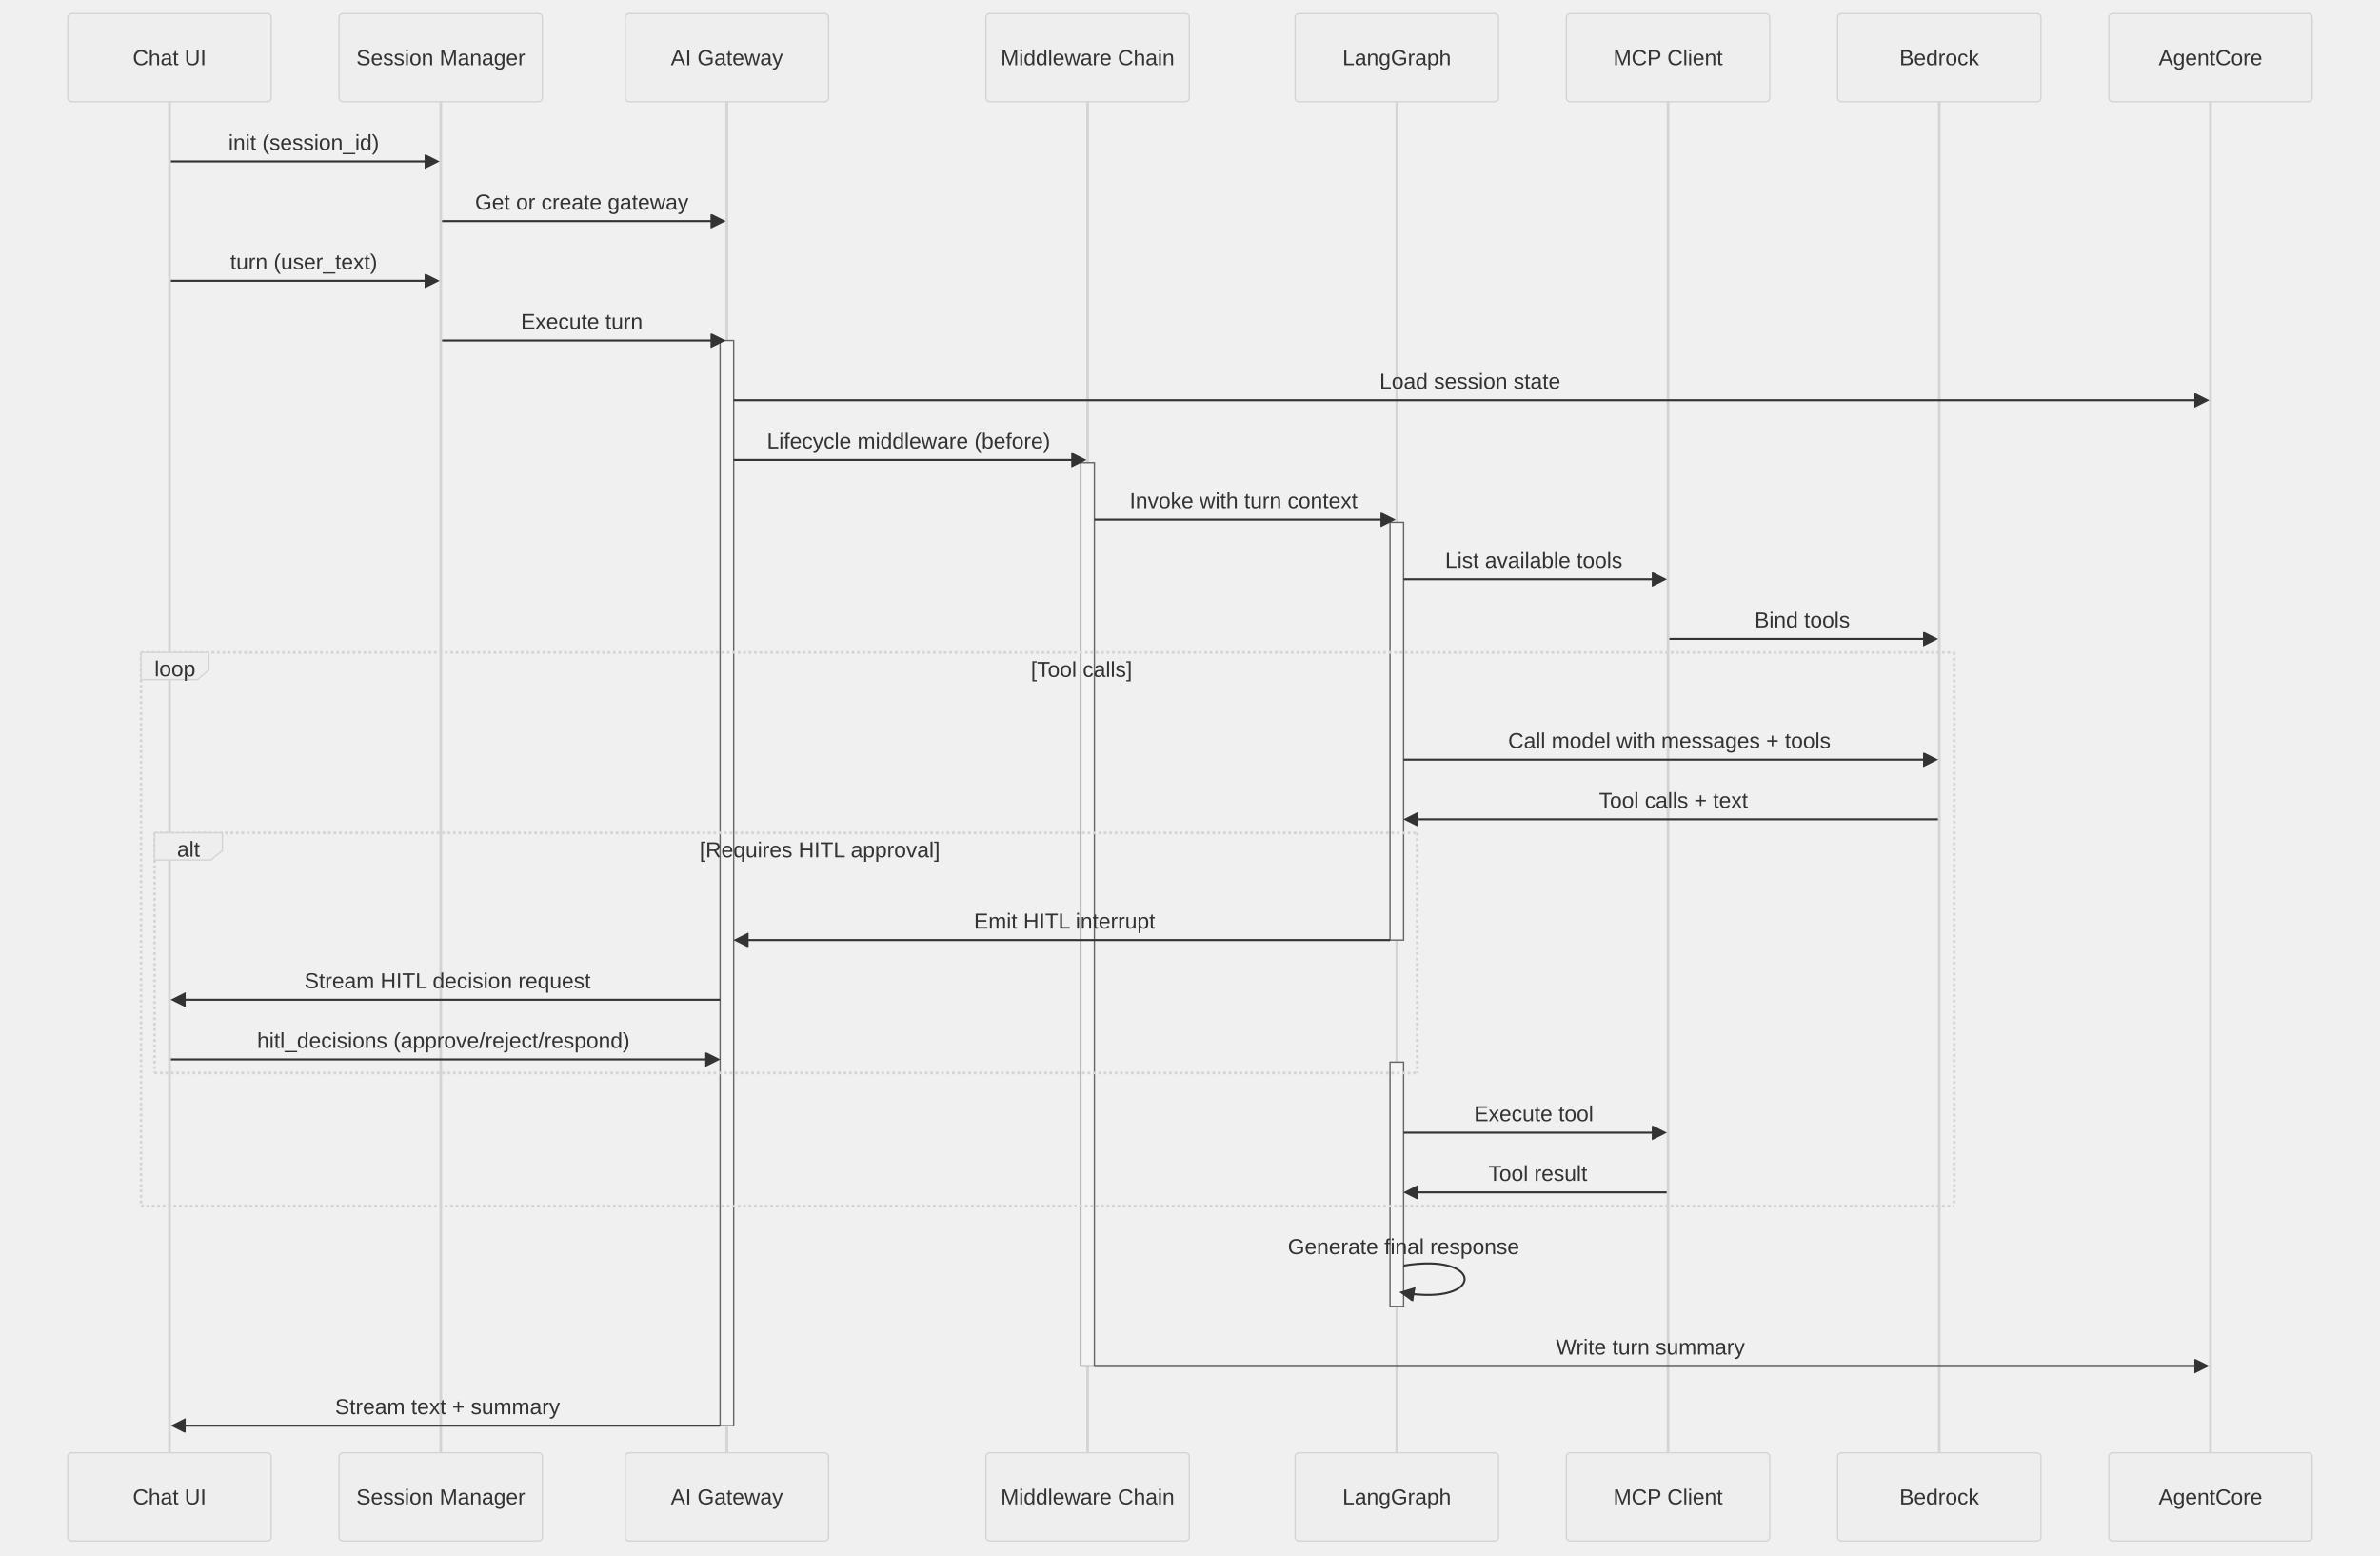
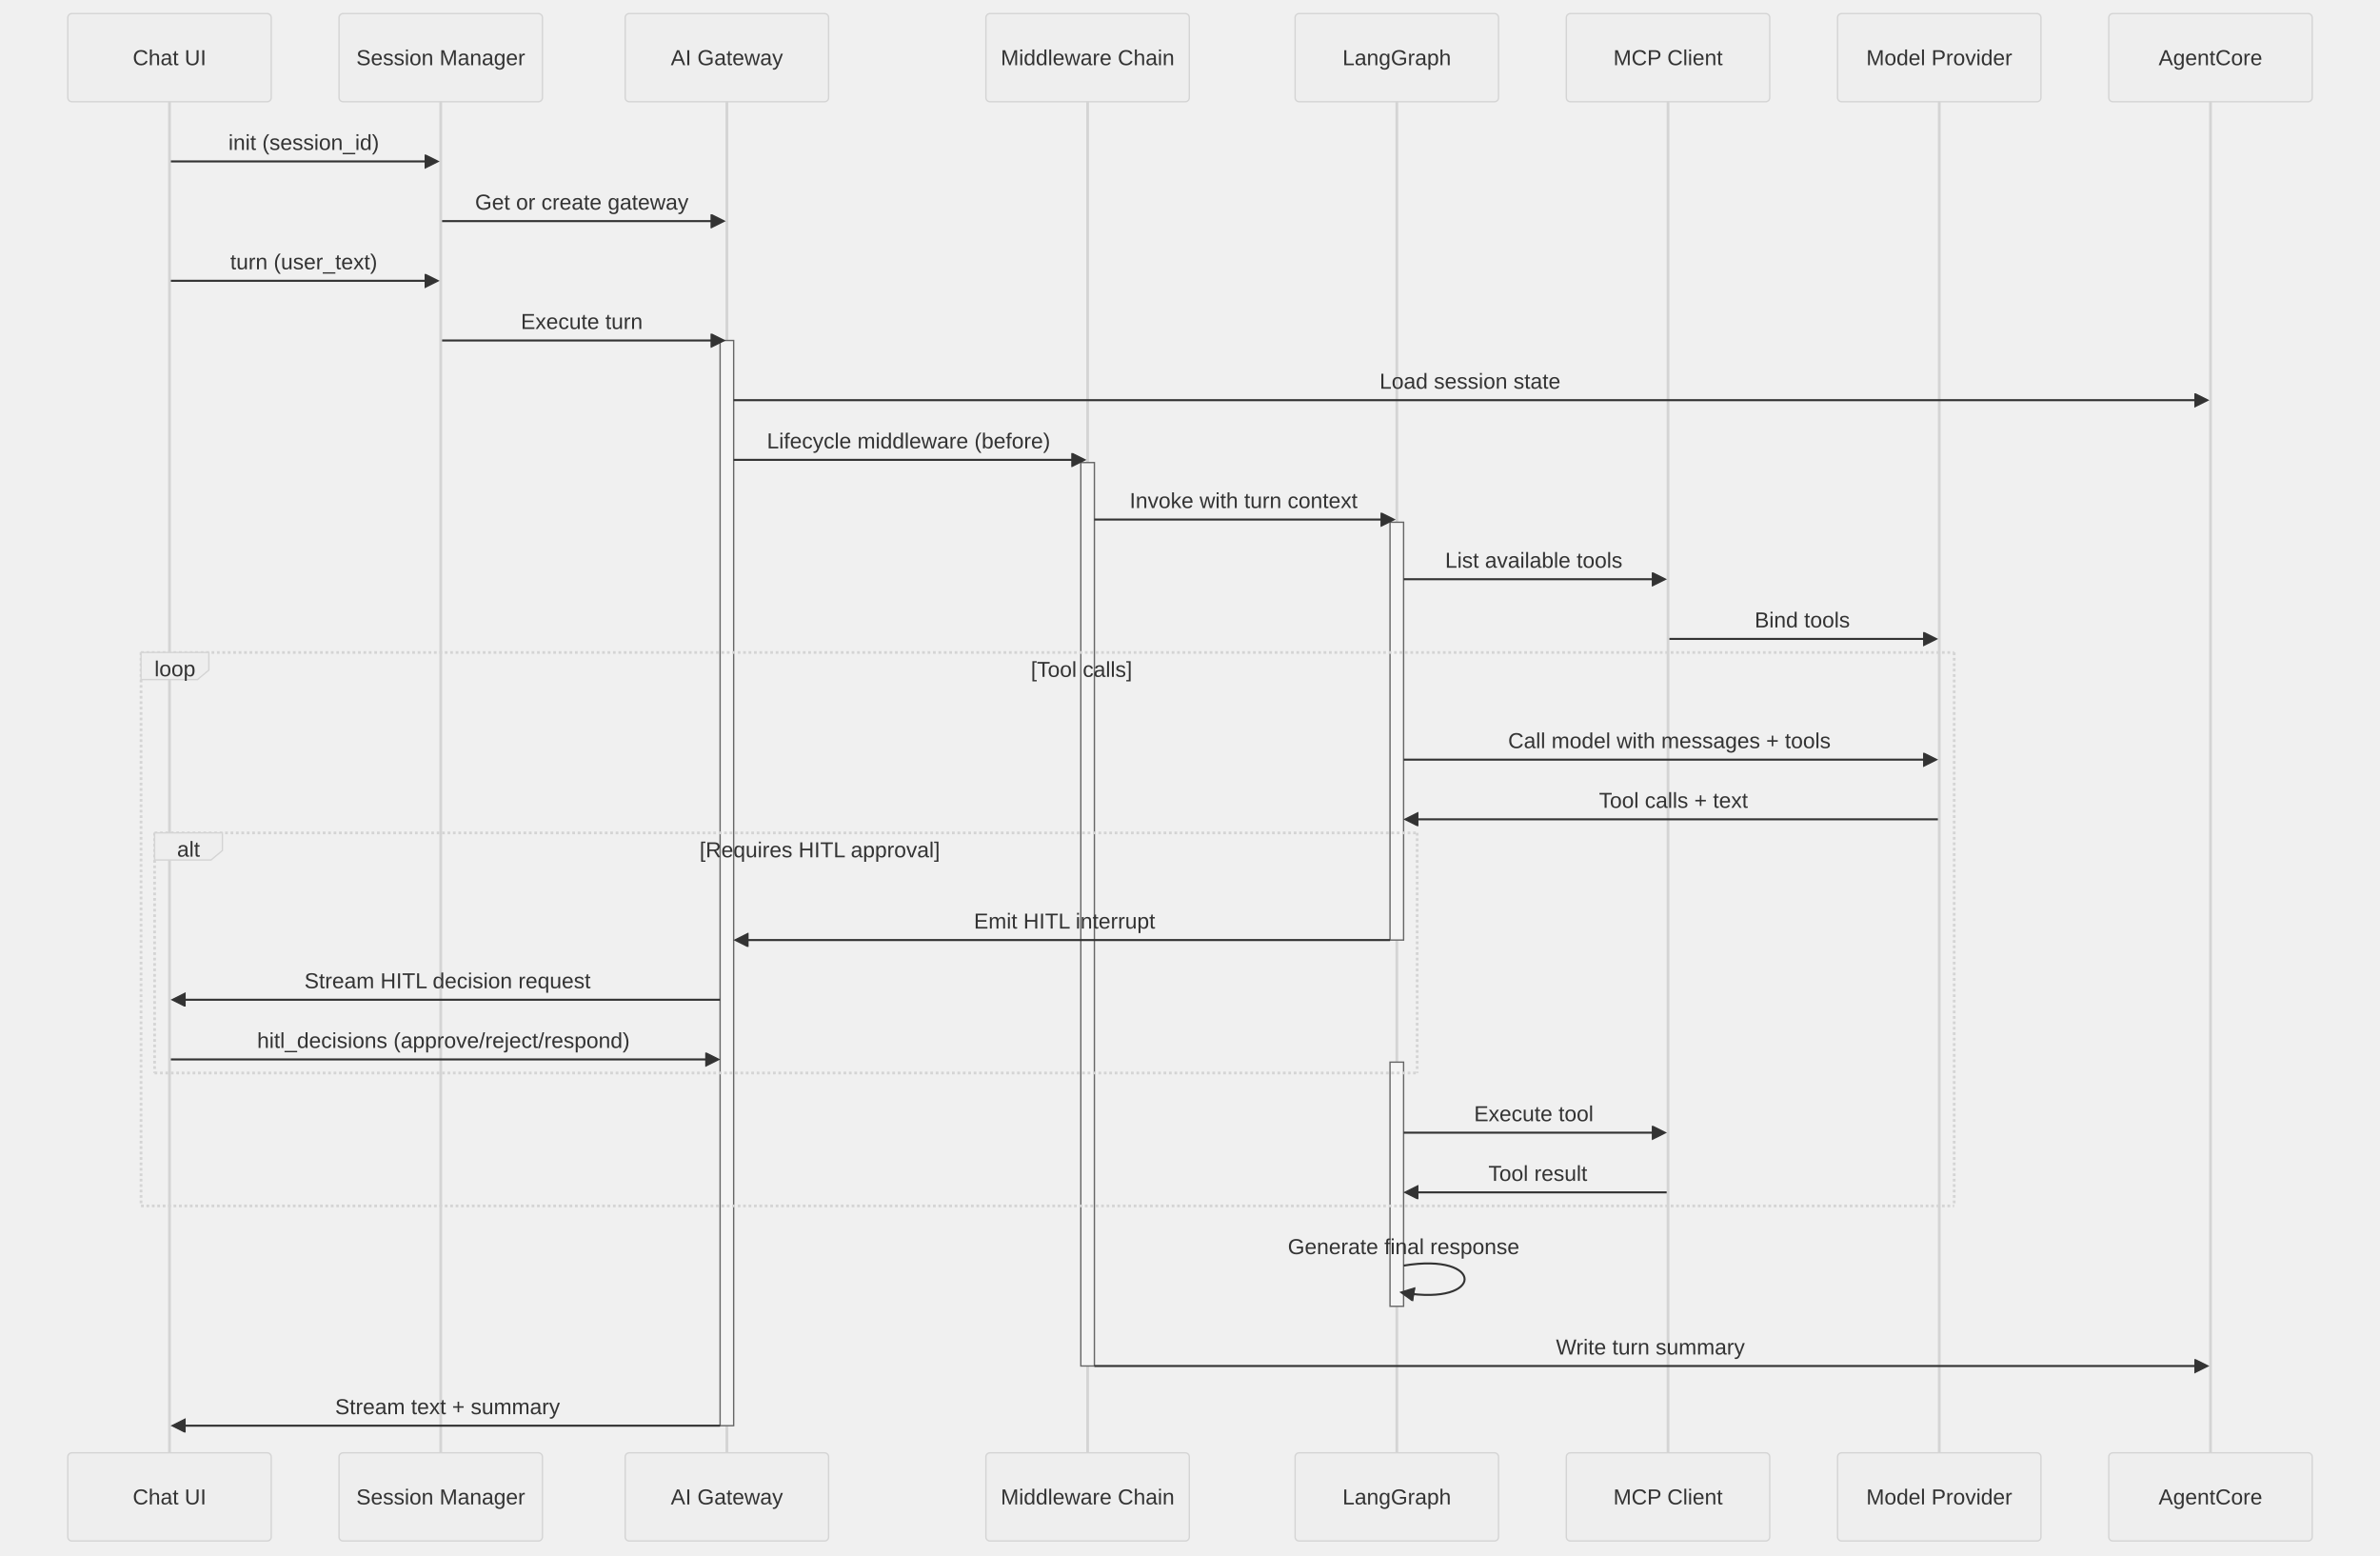
<svg xmlns="http://www.w3.org/2000/svg" id="my-svg" width="1755" height="1147" viewBox="-50 -10 1755 1147" role="graphics-document document" aria-roledescription="sequence" style="background-color: rgb(248, 250, 252);">
  <g>
    <rect x="1505" y="1061" fill="#eaeaea" stroke="#666" width="150" height="65" name="Memory" rx="3" ry="3" class="actor actor-bottom" />
    <text x="1580" y="1093.5" dominant-baseline="central" alignment-baseline="central" class="actor" style="text-anchor: middle; font-size: 16px; font-weight: 400;">
      <tspan x="1580" dy="0">AgentCore</tspan>
    </text>
  </g>
  <g>
    <rect x="1305" y="1061" fill="#eaeaea" stroke="#666" width="150" height="65" name="Model" rx="3" ry="3" class="actor actor-bottom" />
    <text x="1380" y="1093.5" dominant-baseline="central" alignment-baseline="central" class="actor" style="text-anchor: middle; font-size: 16px; font-weight: 400;">
-       <tspan x="1380" dy="0">Bedrock</tspan>
+       <tspan x="1380" dy="0">Model Provider</tspan>
    </text>
  </g>
  <g>
    <rect x="1105" y="1061" fill="#eaeaea" stroke="#666" width="150" height="65" name="MCP" rx="3" ry="3" class="actor actor-bottom" />
    <text x="1180" y="1093.5" dominant-baseline="central" alignment-baseline="central" class="actor" style="text-anchor: middle; font-size: 16px; font-weight: 400;">
      <tspan x="1180" dy="0">MCP Client</tspan>
    </text>
  </g>
  <g>
    <rect x="905" y="1061" fill="#eaeaea" stroke="#666" width="150" height="65" name="Graph" rx="3" ry="3" class="actor actor-bottom" />
    <text x="980" y="1093.5" dominant-baseline="central" alignment-baseline="central" class="actor" style="text-anchor: middle; font-size: 16px; font-weight: 400;">
      <tspan x="980" dy="0">LangGraph</tspan>
    </text>
  </g>
  <g>
    <rect x="677" y="1061" fill="#eaeaea" stroke="#666" width="150" height="65" name="Middleware" rx="3" ry="3" class="actor actor-bottom" />
    <text x="752" y="1093.5" dominant-baseline="central" alignment-baseline="central" class="actor" style="text-anchor: middle; font-size: 16px; font-weight: 400;">
      <tspan x="752" dy="0">Middleware Chain</tspan>
    </text>
  </g>
  <g>
    <rect x="411" y="1061" fill="#eaeaea" stroke="#666" width="150" height="65" name="Gateway" rx="3" ry="3" class="actor actor-bottom" />
    <text x="486" y="1093.5" dominant-baseline="central" alignment-baseline="central" class="actor" style="text-anchor: middle; font-size: 16px; font-weight: 400;">
      <tspan x="486" dy="0">AI Gateway</tspan>
    </text>
  </g>
  <g>
    <rect x="200" y="1061" fill="#eaeaea" stroke="#666" width="150" height="65" name="Session" rx="3" ry="3" class="actor actor-bottom" />
    <text x="275" y="1093.5" dominant-baseline="central" alignment-baseline="central" class="actor" style="text-anchor: middle; font-size: 16px; font-weight: 400;">
      <tspan x="275" dy="0">Session Manager</tspan>
    </text>
  </g>
  <g>
    <rect x="0" y="1061" fill="#eaeaea" stroke="#666" width="150" height="65" name="User" rx="3" ry="3" class="actor actor-bottom" />
    <text x="75" y="1093.5" dominant-baseline="central" alignment-baseline="central" class="actor" style="text-anchor: middle; font-size: 16px; font-weight: 400;">
      <tspan x="75" dy="0">Chat UI</tspan>
    </text>
  </g>
  <g>
    <line id="actor7" x1="1580" y1="5" x2="1580" y2="1061" class="200" stroke-width="0.5px" stroke="#999" />
    <g id="root-7">
      <rect x="1505" y="0" fill="#eaeaea" stroke="#666" width="150" height="65" name="Memory" rx="3" ry="3" class="actor actor-top" />
      <text x="1580" y="32.5" dominant-baseline="central" alignment-baseline="central" class="actor" style="text-anchor: middle; font-size: 16px; font-weight: 400;">
        <tspan x="1580" dy="0">AgentCore</tspan>
      </text>
    </g>
  </g>
  <g>
    <line id="actor6" x1="1380" y1="5" x2="1380" y2="1061" class="200" stroke-width="0.5px" stroke="#999" />
    <g id="root-6">
      <rect x="1305" y="0" fill="#eaeaea" stroke="#666" width="150" height="65" name="Model" rx="3" ry="3" class="actor actor-top" />
      <text x="1380" y="32.5" dominant-baseline="central" alignment-baseline="central" class="actor" style="text-anchor: middle; font-size: 16px; font-weight: 400;">
-         <tspan x="1380" dy="0">Bedrock</tspan>
+         <tspan x="1380" dy="0">Model Provider</tspan>
      </text>
    </g>
  </g>
  <g>
    <line id="actor5" x1="1180" y1="5" x2="1180" y2="1061" class="200" stroke-width="0.5px" stroke="#999" />
    <g id="root-5">
      <rect x="1105" y="0" fill="#eaeaea" stroke="#666" width="150" height="65" name="MCP" rx="3" ry="3" class="actor actor-top" />
      <text x="1180" y="32.5" dominant-baseline="central" alignment-baseline="central" class="actor" style="text-anchor: middle; font-size: 16px; font-weight: 400;">
        <tspan x="1180" dy="0">MCP Client</tspan>
      </text>
    </g>
  </g>
  <g>
    <line id="actor4" x1="980" y1="5" x2="980" y2="1061" class="200" stroke-width="0.5px" stroke="#999" />
    <g id="root-4">
      <rect x="905" y="0" fill="#eaeaea" stroke="#666" width="150" height="65" name="Graph" rx="3" ry="3" class="actor actor-top" />
      <text x="980" y="32.5" dominant-baseline="central" alignment-baseline="central" class="actor" style="text-anchor: middle; font-size: 16px; font-weight: 400;">
        <tspan x="980" dy="0">LangGraph</tspan>
      </text>
    </g>
  </g>
  <g>
    <line id="actor3" x1="752" y1="5" x2="752" y2="1061" class="200" stroke-width="0.5px" stroke="#999" />
    <g id="root-3">
      <rect x="677" y="0" fill="#eaeaea" stroke="#666" width="150" height="65" name="Middleware" rx="3" ry="3" class="actor actor-top" />
      <text x="752" y="32.5" dominant-baseline="central" alignment-baseline="central" class="actor" style="text-anchor: middle; font-size: 16px; font-weight: 400;">
        <tspan x="752" dy="0">Middleware Chain</tspan>
      </text>
    </g>
  </g>
  <g>
    <line id="actor2" x1="486" y1="5" x2="486" y2="1061" class="200" stroke-width="0.5px" stroke="#999" />
    <g id="root-2">
      <rect x="411" y="0" fill="#eaeaea" stroke="#666" width="150" height="65" name="Gateway" rx="3" ry="3" class="actor actor-top" />
      <text x="486" y="32.5" dominant-baseline="central" alignment-baseline="central" class="actor" style="text-anchor: middle; font-size: 16px; font-weight: 400;">
        <tspan x="486" dy="0">AI Gateway</tspan>
      </text>
    </g>
  </g>
  <g>
    <line id="actor1" x1="275" y1="5" x2="275" y2="1061" class="200" stroke-width="0.5px" stroke="#999" />
    <g id="root-1">
      <rect x="200" y="0" fill="#eaeaea" stroke="#666" width="150" height="65" name="Session" rx="3" ry="3" class="actor actor-top" />
      <text x="275" y="32.5" dominant-baseline="central" alignment-baseline="central" class="actor" style="text-anchor: middle; font-size: 16px; font-weight: 400;">
        <tspan x="275" dy="0">Session Manager</tspan>
      </text>
    </g>
  </g>
  <g>
    <line id="actor0" x1="75" y1="5" x2="75" y2="1061" class="200" stroke-width="0.5px" stroke="#999" />
    <g id="root-0">
      <rect x="0" y="0" fill="#eaeaea" stroke="#666" width="150" height="65" name="User" rx="3" ry="3" class="actor actor-top" />
      <text x="75" y="32.5" dominant-baseline="central" alignment-baseline="central" class="actor" style="text-anchor: middle; font-size: 16px; font-weight: 400;">
        <tspan x="75" dy="0">Chat UI</tspan>
      </text>
    </g>
  </g>
  <style>#my-svg{font-family:"trebuchet ms",verdana,arial,sans-serif;font-size:16px;fill:#000000;}#my-svg .error-icon{fill:#552222;}#my-svg .error-text{fill:#552222;stroke:#552222;}#my-svg .edge-thickness-normal{stroke-width:2px;}#my-svg .edge-thickness-thick{stroke-width:3.5px;}#my-svg .edge-pattern-solid{stroke-dasharray:0;}#my-svg .edge-pattern-dashed{stroke-dasharray:3;}#my-svg .edge-pattern-dotted{stroke-dasharray:2;}#my-svg .marker{fill:#94a3b8;stroke:#94a3b8;}#my-svg .marker.cross{stroke:#94a3b8;}#my-svg svg{font-family:"trebuchet ms",verdana,arial,sans-serif;font-size:16px;}#my-svg .actor{stroke:hsl(0, 0%, 83%);fill:#eee;}#my-svg text.actor&gt;tspan{fill:#333;stroke:none;}#my-svg .actor-line{stroke:#94a3b8;}#my-svg .messageLine0{stroke-width:1.5;stroke-dasharray:none;stroke:#333;}#my-svg .messageLine1{stroke-width:1.5;stroke-dasharray:2,2;stroke:#333;}#my-svg #arrowhead path{fill:#333;stroke:#333;}#my-svg .sequenceNumber{fill:white;}#my-svg #sequencenumber{fill:#333;}#my-svg #crosshead path{fill:#333;stroke:#333;}#my-svg .messageText{fill:#333;stroke:none;}#my-svg .labelBox{stroke:hsl(0, 0%, 83%);fill:#eee;}#my-svg .labelText,#my-svg .labelText&gt;tspan{fill:#333;stroke:none;}#my-svg .loopText,#my-svg .loopText&gt;tspan{fill:#333;stroke:none;}#my-svg .loopLine{stroke-width:2px;stroke-dasharray:2,2;stroke:hsl(0, 0%, 83%);fill:hsl(0, 0%, 83%);}#my-svg .note{stroke:#999;fill:#666;}#my-svg .noteText,#my-svg .noteText&gt;tspan{fill:#fff;stroke:none;}#my-svg .activation0{fill:#f4f4f4;stroke:#666;}#my-svg .activation1{fill:#f4f4f4;stroke:#666;}#my-svg .activation2{fill:#f4f4f4;stroke:#666;}#my-svg .actorPopupMenu{position:absolute;}#my-svg .actorPopupMenuPanel{position:absolute;fill:#eee;box-shadow:0px 8px 16px 0px rgba(0,0,0,0.2);filter:drop-shadow(3px 5px 2px rgb(0 0 0 / 0.4));}#my-svg .actor-man line{stroke:hsl(0, 0%, 83%);fill:#eee;}#my-svg .actor-man circle,#my-svg line{stroke:hsl(0, 0%, 83%);fill:#eee;stroke-width:2px;}#my-svg :root{--mermaid-font-family:"trebuchet ms",verdana,arial,sans-serif;}</style>
  <g />
  <defs>
    <symbol id="computer" width="24" height="24">
      <path transform="scale(.5)" d="M2 2v13h20v-13h-20zm18 11h-16v-9h16v9zm-10.228 6l.466-1h3.524l.467 1h-4.457zm14.228 3h-24l2-6h2.104l-1.33 4h18.45l-1.297-4h2.073l2 6zm-5-10h-14v-7h14v7z" />
    </symbol>
  </defs>
  <defs>
    <symbol id="database" fill-rule="evenodd" clip-rule="evenodd">
      <path transform="scale(.5)" d="M12.258.001l.256.004.255.005.253.008.251.01.249.012.247.015.246.016.242.019.241.02.239.023.236.024.233.027.231.028.229.031.225.032.223.034.22.036.217.038.214.04.211.041.208.043.205.045.201.046.198.048.194.05.191.051.187.053.183.054.18.056.175.057.172.059.168.06.163.061.16.063.155.064.15.066.074.033.073.033.071.034.07.034.069.035.068.035.067.035.066.035.064.036.064.036.062.036.06.036.06.037.058.037.058.037.055.038.055.038.053.038.052.038.051.039.05.039.048.039.047.039.045.04.044.04.043.04.041.04.04.041.039.041.037.041.036.041.034.041.033.042.032.042.03.042.029.042.027.042.026.043.024.043.023.043.021.043.02.043.018.044.017.043.015.044.013.044.012.044.011.045.009.044.007.045.006.045.004.045.002.045.001.045v17l-.001.045-.002.045-.004.045-.006.045-.007.045-.009.044-.011.045-.012.044-.013.044-.015.044-.017.043-.018.044-.02.043-.021.043-.023.043-.024.043-.026.043-.027.042-.029.042-.03.042-.032.042-.033.042-.034.041-.036.041-.037.041-.039.041-.04.041-.041.04-.043.04-.044.04-.045.04-.047.039-.048.039-.05.039-.051.039-.052.038-.053.038-.055.038-.055.038-.058.037-.058.037-.06.037-.06.036-.062.036-.064.036-.064.036-.066.035-.067.035-.068.035-.069.035-.07.034-.071.034-.073.033-.074.033-.15.066-.155.064-.16.063-.163.061-.168.06-.172.059-.175.057-.18.056-.183.054-.187.053-.191.051-.194.05-.198.048-.201.046-.205.045-.208.043-.211.041-.214.04-.217.038-.22.036-.223.034-.225.032-.229.031-.231.028-.233.027-.236.024-.239.023-.241.02-.242.019-.246.016-.247.015-.249.012-.251.01-.253.008-.255.005-.256.004-.258.001-.258-.001-.256-.004-.255-.005-.253-.008-.251-.01-.249-.012-.247-.015-.245-.016-.243-.019-.241-.02-.238-.023-.236-.024-.234-.027-.231-.028-.228-.031-.226-.032-.223-.034-.22-.036-.217-.038-.214-.04-.211-.041-.208-.043-.204-.045-.201-.046-.198-.048-.195-.05-.19-.051-.187-.053-.184-.054-.179-.056-.176-.057-.172-.059-.167-.06-.164-.061-.159-.063-.155-.064-.151-.066-.074-.033-.072-.033-.072-.034-.07-.034-.069-.035-.068-.035-.067-.035-.066-.035-.064-.036-.063-.036-.062-.036-.061-.036-.06-.037-.058-.037-.057-.037-.056-.038-.055-.038-.053-.038-.052-.038-.051-.039-.049-.039-.049-.039-.046-.039-.046-.04-.044-.04-.043-.04-.041-.04-.04-.041-.039-.041-.037-.041-.036-.041-.034-.041-.033-.042-.032-.042-.03-.042-.029-.042-.027-.042-.026-.043-.024-.043-.023-.043-.021-.043-.02-.043-.018-.044-.017-.043-.015-.044-.013-.044-.012-.044-.011-.045-.009-.044-.007-.045-.006-.045-.004-.045-.002-.045-.001-.045v-17l.001-.045.002-.045.004-.045.006-.045.007-.045.009-.044.011-.045.012-.044.013-.044.015-.044.017-.043.018-.044.02-.043.021-.043.023-.043.024-.043.026-.043.027-.042.029-.042.03-.042.032-.042.033-.042.034-.041.036-.041.037-.041.039-.041.04-.041.041-.04.043-.04.044-.04.046-.04.046-.039.049-.039.049-.039.051-.039.052-.038.053-.038.055-.038.056-.038.057-.037.058-.037.06-.037.061-.036.062-.036.063-.036.064-.036.066-.035.067-.035.068-.035.069-.035.07-.034.072-.034.072-.033.074-.033.151-.066.155-.064.159-.063.164-.061.167-.06.172-.059.176-.057.179-.056.184-.054.187-.053.19-.051.195-.05.198-.048.201-.046.204-.045.208-.043.211-.041.214-.04.217-.038.22-.036.223-.034.226-.032.228-.031.231-.028.234-.027.236-.024.238-.023.241-.02.243-.019.245-.016.247-.015.249-.012.251-.01.253-.008.255-.005.256-.004.258-.001.258.001zm-9.258 20.499v.01l.001.021.003.021.004.022.005.021.006.022.007.022.009.023.01.022.011.023.012.023.013.023.015.023.016.024.017.023.018.024.019.024.021.024.022.025.023.024.024.025.052.049.056.05.061.051.066.051.07.051.075.051.079.052.084.052.088.052.092.052.097.052.102.051.105.052.11.052.114.051.119.051.123.051.127.05.131.05.135.05.139.048.144.049.147.047.152.047.155.047.16.045.163.045.167.043.171.043.176.041.178.041.183.039.187.039.19.037.194.035.197.035.202.033.204.031.209.03.212.029.216.027.219.025.222.024.226.021.23.02.233.018.236.016.24.015.243.012.246.01.249.008.253.005.256.004.259.001.26-.001.257-.004.254-.005.25-.008.247-.011.244-.012.241-.014.237-.016.233-.018.231-.021.226-.021.224-.024.22-.026.216-.027.212-.028.21-.031.205-.031.202-.034.198-.034.194-.036.191-.037.187-.039.183-.04.179-.04.175-.042.172-.043.168-.044.163-.045.16-.046.155-.046.152-.047.148-.048.143-.049.139-.049.136-.05.131-.05.126-.05.123-.051.118-.052.114-.051.11-.052.106-.052.101-.052.096-.052.092-.052.088-.053.083-.051.079-.052.074-.052.07-.051.065-.051.06-.051.056-.05.051-.05.023-.024.023-.025.021-.024.02-.024.019-.024.018-.024.017-.024.015-.023.014-.024.013-.023.012-.023.01-.023.01-.022.008-.022.006-.022.006-.022.004-.022.004-.021.001-.021.001-.021v-4.127l-.077.055-.08.053-.083.054-.085.053-.087.052-.09.052-.093.051-.095.05-.097.05-.1.049-.102.049-.105.048-.106.047-.109.047-.111.046-.114.045-.115.045-.118.044-.12.043-.122.042-.124.042-.126.041-.128.04-.13.04-.132.038-.134.038-.135.037-.138.037-.139.035-.142.035-.143.034-.144.033-.147.032-.148.031-.15.03-.151.03-.153.029-.154.027-.156.027-.158.026-.159.025-.161.024-.162.023-.163.022-.165.021-.166.02-.167.019-.169.018-.169.017-.171.016-.173.015-.173.014-.175.013-.175.012-.177.011-.178.01-.179.008-.179.008-.181.006-.182.005-.182.004-.184.003-.184.002h-.37l-.184-.002-.184-.003-.182-.004-.182-.005-.181-.006-.179-.008-.179-.008-.178-.01-.176-.011-.176-.012-.175-.013-.173-.014-.172-.015-.171-.016-.17-.017-.169-.018-.167-.019-.166-.02-.165-.021-.163-.022-.162-.023-.161-.024-.159-.025-.157-.026-.156-.027-.155-.027-.153-.029-.151-.03-.15-.03-.148-.031-.146-.032-.145-.033-.143-.034-.141-.035-.14-.035-.137-.037-.136-.037-.134-.038-.132-.038-.13-.04-.128-.04-.126-.041-.124-.042-.122-.042-.12-.044-.117-.043-.116-.045-.113-.045-.112-.046-.109-.047-.106-.047-.105-.048-.102-.049-.1-.049-.097-.05-.095-.05-.093-.052-.09-.051-.087-.052-.085-.053-.083-.054-.08-.054-.077-.054v4.127zm0-5.654v.011l.001.021.003.021.004.021.005.022.006.022.007.022.009.022.01.022.011.023.012.023.013.023.015.024.016.023.017.024.018.024.019.024.021.024.022.024.023.025.024.024.052.05.056.05.061.05.066.051.07.051.075.052.079.051.084.052.088.052.092.052.097.052.102.052.105.052.11.051.114.051.119.052.123.05.127.051.131.05.135.049.139.049.144.048.147.048.152.047.155.046.16.045.163.045.167.044.171.042.176.042.178.04.183.04.187.038.19.037.194.036.197.034.202.033.204.032.209.03.212.028.216.027.219.025.222.024.226.022.23.02.233.018.236.016.24.014.243.012.246.01.249.008.253.006.256.003.259.001.26-.001.257-.003.254-.006.25-.008.247-.01.244-.012.241-.015.237-.016.233-.018.231-.02.226-.022.224-.024.22-.025.216-.027.212-.029.21-.03.205-.032.202-.033.198-.035.194-.036.191-.037.187-.039.183-.039.179-.041.175-.042.172-.043.168-.044.163-.045.16-.045.155-.047.152-.047.148-.048.143-.048.139-.05.136-.049.131-.05.126-.051.123-.051.118-.051.114-.052.11-.052.106-.052.101-.052.096-.052.092-.052.088-.052.083-.052.079-.052.074-.051.07-.052.065-.051.06-.05.056-.051.051-.049.023-.025.023-.024.021-.025.02-.024.019-.024.018-.024.017-.024.015-.023.014-.023.013-.024.012-.022.01-.023.01-.023.008-.022.006-.022.006-.022.004-.021.004-.022.001-.021.001-.021v-4.139l-.077.054-.08.054-.083.054-.085.052-.087.053-.09.051-.093.051-.095.051-.097.05-.1.049-.102.049-.105.048-.106.047-.109.047-.111.046-.114.045-.115.044-.118.044-.12.044-.122.042-.124.042-.126.041-.128.04-.13.039-.132.039-.134.038-.135.037-.138.036-.139.036-.142.035-.143.033-.144.033-.147.033-.148.031-.15.03-.151.03-.153.028-.154.028-.156.027-.158.026-.159.025-.161.024-.162.023-.163.022-.165.021-.166.02-.167.019-.169.018-.169.017-.171.016-.173.015-.173.014-.175.013-.175.012-.177.011-.178.009-.179.009-.179.007-.181.007-.182.005-.182.004-.184.003-.184.002h-.37l-.184-.002-.184-.003-.182-.004-.182-.005-.181-.007-.179-.007-.179-.009-.178-.009-.176-.011-.176-.012-.175-.013-.173-.014-.172-.015-.171-.016-.17-.017-.169-.018-.167-.019-.166-.02-.165-.021-.163-.022-.162-.023-.161-.024-.159-.025-.157-.026-.156-.027-.155-.028-.153-.028-.151-.03-.15-.03-.148-.031-.146-.033-.145-.033-.143-.033-.141-.035-.14-.036-.137-.036-.136-.037-.134-.038-.132-.039-.13-.039-.128-.04-.126-.041-.124-.042-.122-.043-.12-.043-.117-.044-.116-.044-.113-.046-.112-.046-.109-.046-.106-.047-.105-.048-.102-.049-.1-.049-.097-.05-.095-.051-.093-.051-.09-.051-.087-.053-.085-.052-.083-.054-.08-.054-.077-.054v4.139zm0-5.666v.011l.001.02.003.022.004.021.005.022.006.021.007.022.009.023.01.022.011.023.012.023.013.023.015.023.016.024.017.024.018.023.019.024.021.025.022.024.023.024.024.025.052.05.056.05.061.05.066.051.07.051.075.052.079.051.084.052.088.052.092.052.097.052.102.052.105.051.11.052.114.051.119.051.123.051.127.05.131.05.135.05.139.049.144.048.147.048.152.047.155.046.16.045.163.045.167.043.171.043.176.042.178.04.183.04.187.038.19.037.194.036.197.034.202.033.204.032.209.03.212.028.216.027.219.025.222.024.226.021.23.02.233.018.236.017.24.014.243.012.246.01.249.008.253.006.256.003.259.001.26-.001.257-.003.254-.006.25-.008.247-.01.244-.013.241-.014.237-.016.233-.018.231-.02.226-.022.224-.024.22-.025.216-.027.212-.029.21-.03.205-.032.202-.033.198-.035.194-.036.191-.037.187-.039.183-.039.179-.041.175-.042.172-.043.168-.044.163-.045.16-.045.155-.047.152-.047.148-.048.143-.049.139-.049.136-.049.131-.051.126-.05.123-.051.118-.052.114-.051.11-.052.106-.052.101-.052.096-.052.092-.052.088-.052.083-.052.079-.052.074-.052.07-.051.065-.051.06-.051.056-.05.051-.049.023-.025.023-.025.021-.024.02-.024.019-.024.018-.024.017-.024.015-.023.014-.024.013-.023.012-.023.01-.022.01-.023.008-.022.006-.022.006-.022.004-.022.004-.021.001-.021.001-.021v-4.153l-.077.054-.08.054-.083.053-.085.053-.087.053-.09.051-.093.051-.095.051-.097.05-.1.049-.102.048-.105.048-.106.048-.109.046-.111.046-.114.046-.115.044-.118.044-.12.043-.122.043-.124.042-.126.041-.128.04-.13.039-.132.039-.134.038-.135.037-.138.036-.139.036-.142.034-.143.034-.144.033-.147.032-.148.032-.15.03-.151.03-.153.028-.154.028-.156.027-.158.026-.159.024-.161.024-.162.023-.163.023-.165.021-.166.02-.167.019-.169.018-.169.017-.171.016-.173.015-.173.014-.175.013-.175.012-.177.01-.178.01-.179.009-.179.007-.181.006-.182.006-.182.004-.184.003-.184.001-.185.001-.185-.001-.184-.001-.184-.003-.182-.004-.182-.006-.181-.006-.179-.007-.179-.009-.178-.01-.176-.01-.176-.012-.175-.013-.173-.014-.172-.015-.171-.016-.17-.017-.169-.018-.167-.019-.166-.02-.165-.021-.163-.023-.162-.023-.161-.024-.159-.024-.157-.026-.156-.027-.155-.028-.153-.028-.151-.03-.15-.03-.148-.032-.146-.032-.145-.033-.143-.034-.141-.034-.14-.036-.137-.036-.136-.037-.134-.038-.132-.039-.13-.039-.128-.041-.126-.041-.124-.041-.122-.043-.12-.043-.117-.044-.116-.044-.113-.046-.112-.046-.109-.046-.106-.048-.105-.048-.102-.048-.1-.05-.097-.049-.095-.051-.093-.051-.09-.052-.087-.052-.085-.053-.083-.053-.08-.054-.077-.054v4.153zm8.74-8.179l-.257.004-.254.005-.25.008-.247.011-.244.012-.241.014-.237.016-.233.018-.231.021-.226.022-.224.023-.22.026-.216.027-.212.028-.21.031-.205.032-.202.033-.198.034-.194.036-.191.038-.187.038-.183.04-.179.041-.175.042-.172.043-.168.043-.163.045-.16.046-.155.046-.152.048-.148.048-.143.048-.139.049-.136.05-.131.05-.126.051-.123.051-.118.051-.114.052-.11.052-.106.052-.101.052-.096.052-.092.052-.088.052-.083.052-.079.052-.074.051-.07.052-.065.051-.06.05-.056.05-.051.05-.023.025-.023.024-.021.024-.02.025-.019.024-.018.024-.017.023-.015.024-.014.023-.013.023-.012.023-.01.023-.01.022-.008.022-.006.023-.006.021-.004.022-.004.021-.001.021-.001.021.001.021.001.021.004.021.004.022.006.021.006.023.008.022.01.022.01.023.012.023.013.023.014.023.015.024.017.023.018.024.019.024.02.025.021.024.023.024.023.025.051.05.056.05.06.05.065.051.07.052.074.051.079.052.083.052.088.052.092.052.096.052.101.052.106.052.11.052.114.052.118.051.123.051.126.051.131.05.136.05.139.049.143.048.148.048.152.048.155.046.16.046.163.045.168.043.172.043.175.042.179.041.183.04.187.038.191.038.194.036.198.034.202.033.205.032.21.031.212.028.216.027.22.026.224.023.226.022.231.021.233.018.237.016.241.014.244.012.247.011.25.008.254.005.257.004.26.001.26-.001.257-.004.254-.005.25-.008.247-.011.244-.012.241-.014.237-.016.233-.018.231-.021.226-.022.224-.023.22-.026.216-.027.212-.028.21-.031.205-.032.202-.033.198-.034.194-.036.191-.038.187-.038.183-.04.179-.041.175-.042.172-.043.168-.043.163-.045.16-.046.155-.046.152-.048.148-.048.143-.048.139-.049.136-.05.131-.05.126-.051.123-.051.118-.051.114-.052.11-.052.106-.052.101-.052.096-.052.092-.052.088-.052.083-.052.079-.052.074-.051.07-.052.065-.051.06-.05.056-.05.051-.05.023-.025.023-.024.021-.024.02-.025.019-.024.018-.024.017-.023.015-.024.014-.023.013-.023.012-.023.01-.023.01-.022.008-.022.006-.023.006-.021.004-.022.004-.021.001-.021.001-.021-.001-.021-.001-.021-.004-.021-.004-.022-.006-.021-.006-.023-.008-.022-.01-.022-.01-.023-.012-.023-.013-.023-.014-.023-.015-.024-.017-.023-.018-.024-.019-.024-.02-.025-.021-.024-.023-.024-.023-.025-.051-.05-.056-.05-.06-.05-.065-.051-.07-.052-.074-.051-.079-.052-.083-.052-.088-.052-.092-.052-.096-.052-.101-.052-.106-.052-.11-.052-.114-.052-.118-.051-.123-.051-.126-.051-.131-.05-.136-.05-.139-.049-.143-.048-.148-.048-.152-.048-.155-.046-.16-.046-.163-.045-.168-.043-.172-.043-.175-.042-.179-.041-.183-.04-.187-.038-.191-.038-.194-.036-.198-.034-.202-.033-.205-.032-.21-.031-.212-.028-.216-.027-.22-.026-.224-.023-.226-.022-.231-.021-.233-.018-.237-.016-.241-.014-.244-.012-.247-.011-.25-.008-.254-.005-.257-.004-.26-.001-.26.001z" />
    </symbol>
  </defs>
  <defs>
    <symbol id="clock" width="24" height="24">
      <path transform="scale(.5)" d="M12 2c5.514 0 10 4.486 10 10s-4.486 10-10 10-10-4.486-10-10 4.486-10 10-10zm0-2c-6.627 0-12 5.373-12 12s5.373 12 12 12 12-5.373 12-12-5.373-12-12-12zm5.848 12.459c.202.038.202.333.001.372-1.907.361-6.045 1.111-6.547 1.111-.719 0-1.301-.582-1.301-1.301 0-.512.77-5.447 1.125-7.445.034-.192.312-.181.343.014l.985 6.238 5.394 1.011z" />
    </symbol>
  </defs>
  <defs>
    <marker id="arrowhead" refX="7.9" refY="5" markerUnits="userSpaceOnUse" markerWidth="12" markerHeight="12" orient="auto">
      <path d="M 0 0 L 10 5 L 0 10 z" />
    </marker>
  </defs>
  <defs>
    <marker id="crosshead" markerWidth="15" markerHeight="8" orient="auto" refX="4" refY="4.5">
      <path fill="none" stroke="#000000" stroke-width="1pt" d="M 1,2 L 6,7 M 6,2 L 1,7" style="stroke-dasharray: 0, 0;" />
    </marker>
  </defs>
  <defs>
    <marker id="filled-head" refX="15.5" refY="7" markerWidth="20" markerHeight="28" orient="auto">
      <path d="M 18,7 L9,13 L14,7 L9,1 Z" />
    </marker>
  </defs>
  <defs>
    <marker id="sequencenumber" refX="15" refY="15" markerWidth="60" markerHeight="40" orient="auto">
      <circle cx="15" cy="15" r="6" />
    </marker>
  </defs>
  <g>
    <rect x="481" y="241" fill="#EDF2AE" stroke="#666" width="10" height="800" rx="0" ry="0" class="activation0" />
  </g>
  <g>
    <rect x="747" y="331" fill="#EDF2AE" stroke="#666" width="10" height="666" rx="0" ry="0" class="activation0" />
  </g>
  <g>
    <rect x="975" y="375" fill="#EDF2AE" stroke="#666" width="10" height="308" rx="0" ry="0" class="activation0" />
  </g>
  <g>
    <rect x="975" y="773" fill="#EDF2AE" stroke="#666" width="10" height="180" rx="0" ry="0" class="activation0" />
  </g>
  <g>
    <line x1="64" y1="604" x2="995" y2="604" class="loopLine" />
    <line x1="995" y1="604" x2="995" y2="781" class="loopLine" />
    <line x1="64" y1="781" x2="995" y2="781" class="loopLine" />
    <line x1="64" y1="604" x2="64" y2="781" class="loopLine" />
    <polygon points="64,604 114,604 114,617 105.6,624 64,624" class="labelBox" />
    <text x="89" y="617" text-anchor="middle" dominant-baseline="middle" alignment-baseline="middle" class="labelText" style="font-size: 16px; font-weight: 400;">alt</text>
    <text x="554.5" y="622" text-anchor="middle" class="loopText" style="font-size: 16px; font-weight: 400;">
      <tspan x="554.5">[Requires HITL approval]</tspan>
    </text>
  </g>
  <g>
    <line x1="54" y1="471" x2="1391" y2="471" class="loopLine" />
    <line x1="1391" y1="471" x2="1391" y2="879" class="loopLine" />
    <line x1="54" y1="879" x2="1391" y2="879" class="loopLine" />
    <line x1="54" y1="471" x2="54" y2="879" class="loopLine" />
    <polygon points="54,471 104,471 104,484 95.6,491 54,491" class="labelBox" />
    <text x="79" y="484" text-anchor="middle" dominant-baseline="middle" alignment-baseline="middle" class="labelText" style="font-size: 16px; font-weight: 400;">loop</text>
    <text x="747.5" y="489" text-anchor="middle" class="loopText" style="font-size: 16px; font-weight: 400;">
      <tspan x="747.5">[Tool calls]</tspan>
    </text>
  </g>
  <text x="174" y="80" text-anchor="middle" dominant-baseline="middle" alignment-baseline="middle" class="messageText" dy="1em" style="font-size: 16px; font-weight: 400;">init (session_id)</text>
  <line x1="76" y1="109" x2="271" y2="109" class="messageLine0" stroke-width="2" stroke="none" marker-end="url(#arrowhead)" style="fill: none;" />
  <text x="379" y="124" text-anchor="middle" dominant-baseline="middle" alignment-baseline="middle" class="messageText" dy="1em" style="font-size: 16px; font-weight: 400;">Get or create gateway</text>
  <line x1="276" y1="153" x2="482" y2="153" class="messageLine0" stroke-width="2" stroke="none" marker-end="url(#arrowhead)" style="fill: none;" />
  <text x="174" y="168" text-anchor="middle" dominant-baseline="middle" alignment-baseline="middle" class="messageText" dy="1em" style="font-size: 16px; font-weight: 400;">turn (user_text)</text>
  <line x1="76" y1="197" x2="271" y2="197" class="messageLine0" stroke-width="2" stroke="none" marker-end="url(#arrowhead)" style="fill: none;" />
  <text x="379" y="212" text-anchor="middle" dominant-baseline="middle" alignment-baseline="middle" class="messageText" dy="1em" style="font-size: 16px; font-weight: 400;">Execute turn</text>
  <line x1="276" y1="241" x2="482" y2="241" class="messageLine0" stroke-width="2" stroke="none" marker-end="url(#arrowhead)" style="fill: none;" />
  <text x="1034" y="256" text-anchor="middle" dominant-baseline="middle" alignment-baseline="middle" class="messageText" dy="1em" style="font-size: 16px; font-weight: 400;">Load session state</text>
  <line x1="491" y1="285" x2="1576" y2="285" class="messageLine0" stroke-width="2" stroke="none" marker-end="url(#arrowhead)" style="fill: none;" />
  <text x="620" y="300" text-anchor="middle" dominant-baseline="middle" alignment-baseline="middle" class="messageText" dy="1em" style="font-size: 16px; font-weight: 400;">Lifecycle middleware (before)</text>
  <line x1="491" y1="329" x2="748" y2="329" class="messageLine0" stroke-width="2" stroke="none" marker-end="url(#arrowhead)" style="fill: none;" />
  <text x="867" y="344" text-anchor="middle" dominant-baseline="middle" alignment-baseline="middle" class="messageText" dy="1em" style="font-size: 16px; font-weight: 400;">Invoke with turn context</text>
  <line x1="757" y1="373" x2="976" y2="373" class="messageLine0" stroke-width="2" stroke="none" marker-end="url(#arrowhead)" style="fill: none;" />
  <text x="1081" y="388" text-anchor="middle" dominant-baseline="middle" alignment-baseline="middle" class="messageText" dy="1em" style="font-size: 16px; font-weight: 400;">List available tools</text>
  <line x1="985" y1="417" x2="1176" y2="417" class="messageLine0" stroke-width="2" stroke="none" marker-end="url(#arrowhead)" style="fill: none;" />
  <text x="1279" y="432" text-anchor="middle" dominant-baseline="middle" alignment-baseline="middle" class="messageText" dy="1em" style="font-size: 16px; font-weight: 400;">Bind tools</text>
  <line x1="1181" y1="461" x2="1376" y2="461" class="messageLine0" stroke-width="2" stroke="none" marker-end="url(#arrowhead)" style="fill: none;" />
  <text x="1181" y="521" text-anchor="middle" dominant-baseline="middle" alignment-baseline="middle" class="messageText" dy="1em" style="font-size: 16px; font-weight: 400;">Call model with messages + tools</text>
  <line x1="985" y1="550" x2="1376" y2="550" class="messageLine0" stroke-width="2" stroke="none" marker-end="url(#arrowhead)" style="fill: none;" />
  <text x="1184" y="565" text-anchor="middle" dominant-baseline="middle" alignment-baseline="middle" class="messageText" dy="1em" style="font-size: 16px; font-weight: 400;">Tool calls + text</text>
  <line x1="1379" y1="594" x2="988" y2="594" class="messageLine0" stroke-width="2" stroke="none" marker-end="url(#arrowhead)" style="fill: none;" />
  <text x="735" y="654" text-anchor="middle" dominant-baseline="middle" alignment-baseline="middle" class="messageText" dy="1em" style="font-size: 16px; font-weight: 400;">Emit HITL interrupt</text>
  <line x1="975" y1="683" x2="494" y2="683" class="messageLine0" stroke-width="2" stroke="none" marker-end="url(#arrowhead)" style="fill: none;" />
  <text x="280" y="698" text-anchor="middle" dominant-baseline="middle" alignment-baseline="middle" class="messageText" dy="1em" style="font-size: 16px; font-weight: 400;">Stream HITL decision request</text>
  <line x1="481" y1="727" x2="79" y2="727" class="messageLine0" stroke-width="2" stroke="none" marker-end="url(#arrowhead)" style="fill: none;" />
  <text x="277" y="742" text-anchor="middle" dominant-baseline="middle" alignment-baseline="middle" class="messageText" dy="1em" style="font-size: 16px; font-weight: 400;">hitl_decisions (approve/reject/respond)</text>
  <line x1="76" y1="771" x2="478" y2="771" class="messageLine0" stroke-width="2" stroke="none" marker-end="url(#arrowhead)" style="fill: none;" />
  <text x="1081" y="796" text-anchor="middle" dominant-baseline="middle" alignment-baseline="middle" class="messageText" dy="1em" style="font-size: 16px; font-weight: 400;">Execute tool</text>
  <line x1="985" y1="825" x2="1176" y2="825" class="messageLine0" stroke-width="2" stroke="none" marker-end="url(#arrowhead)" style="fill: none;" />
  <text x="1084" y="840" text-anchor="middle" dominant-baseline="middle" alignment-baseline="middle" class="messageText" dy="1em" style="font-size: 16px; font-weight: 400;">Tool result</text>
  <line x1="1179" y1="869" x2="988" y2="869" class="messageLine0" stroke-width="2" stroke="none" marker-end="url(#arrowhead)" style="fill: none;" />
  <text x="985" y="894" text-anchor="middle" dominant-baseline="middle" alignment-baseline="middle" class="messageText" dy="1em" style="font-size: 16px; font-weight: 400;">Generate final response</text>
  <path d="M 985,923 C 1045,913 1045,953 985,943" class="messageLine0" stroke-width="2" stroke="none" marker-end="url(#arrowhead)" style="fill: none;" />
  <text x="1167" y="968" text-anchor="middle" dominant-baseline="middle" alignment-baseline="middle" class="messageText" dy="1em" style="font-size: 16px; font-weight: 400;">Write turn summary</text>
  <line x1="757" y1="997" x2="1576" y2="997" class="messageLine0" stroke-width="2" stroke="none" marker-end="url(#arrowhead)" style="fill: none;" />
  <text x="280" y="1012" text-anchor="middle" dominant-baseline="middle" alignment-baseline="middle" class="messageText" dy="1em" style="font-size: 16px; font-weight: 400;">Stream text + summary</text>
  <line x1="481" y1="1041" x2="79" y2="1041" class="messageLine0" stroke-width="2" stroke="none" marker-end="url(#arrowhead)" style="fill: none;" />
</svg>
